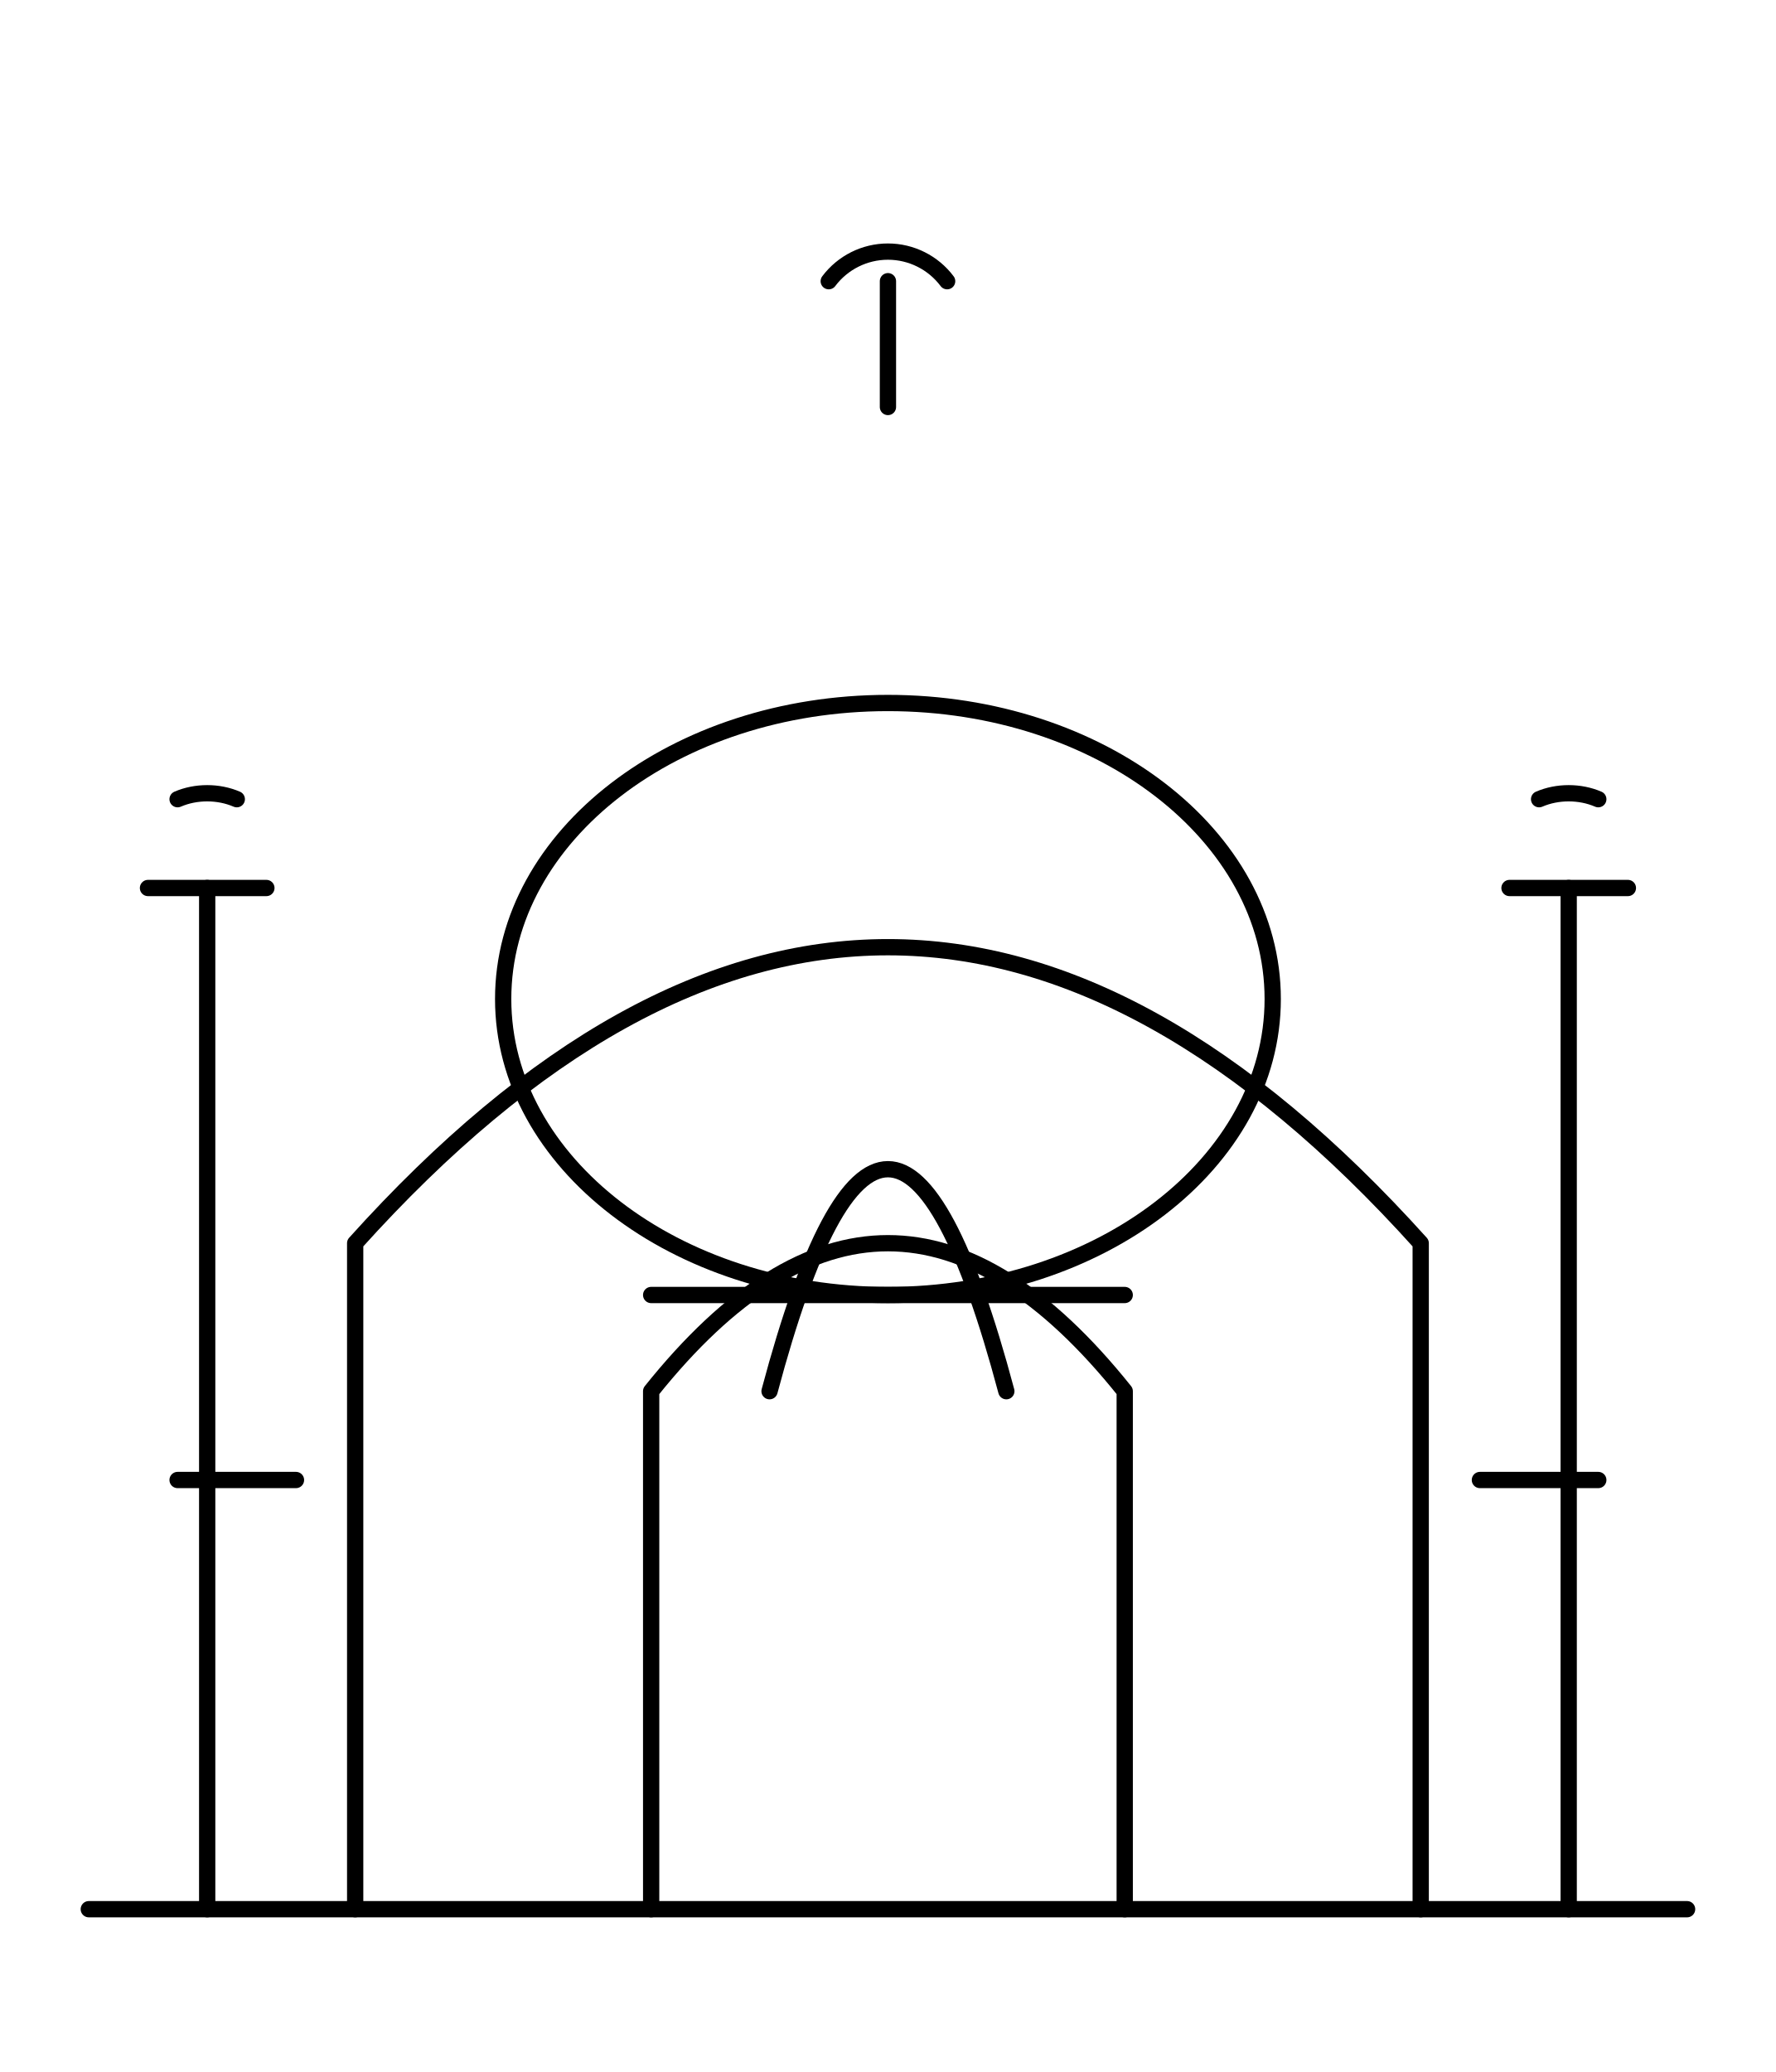
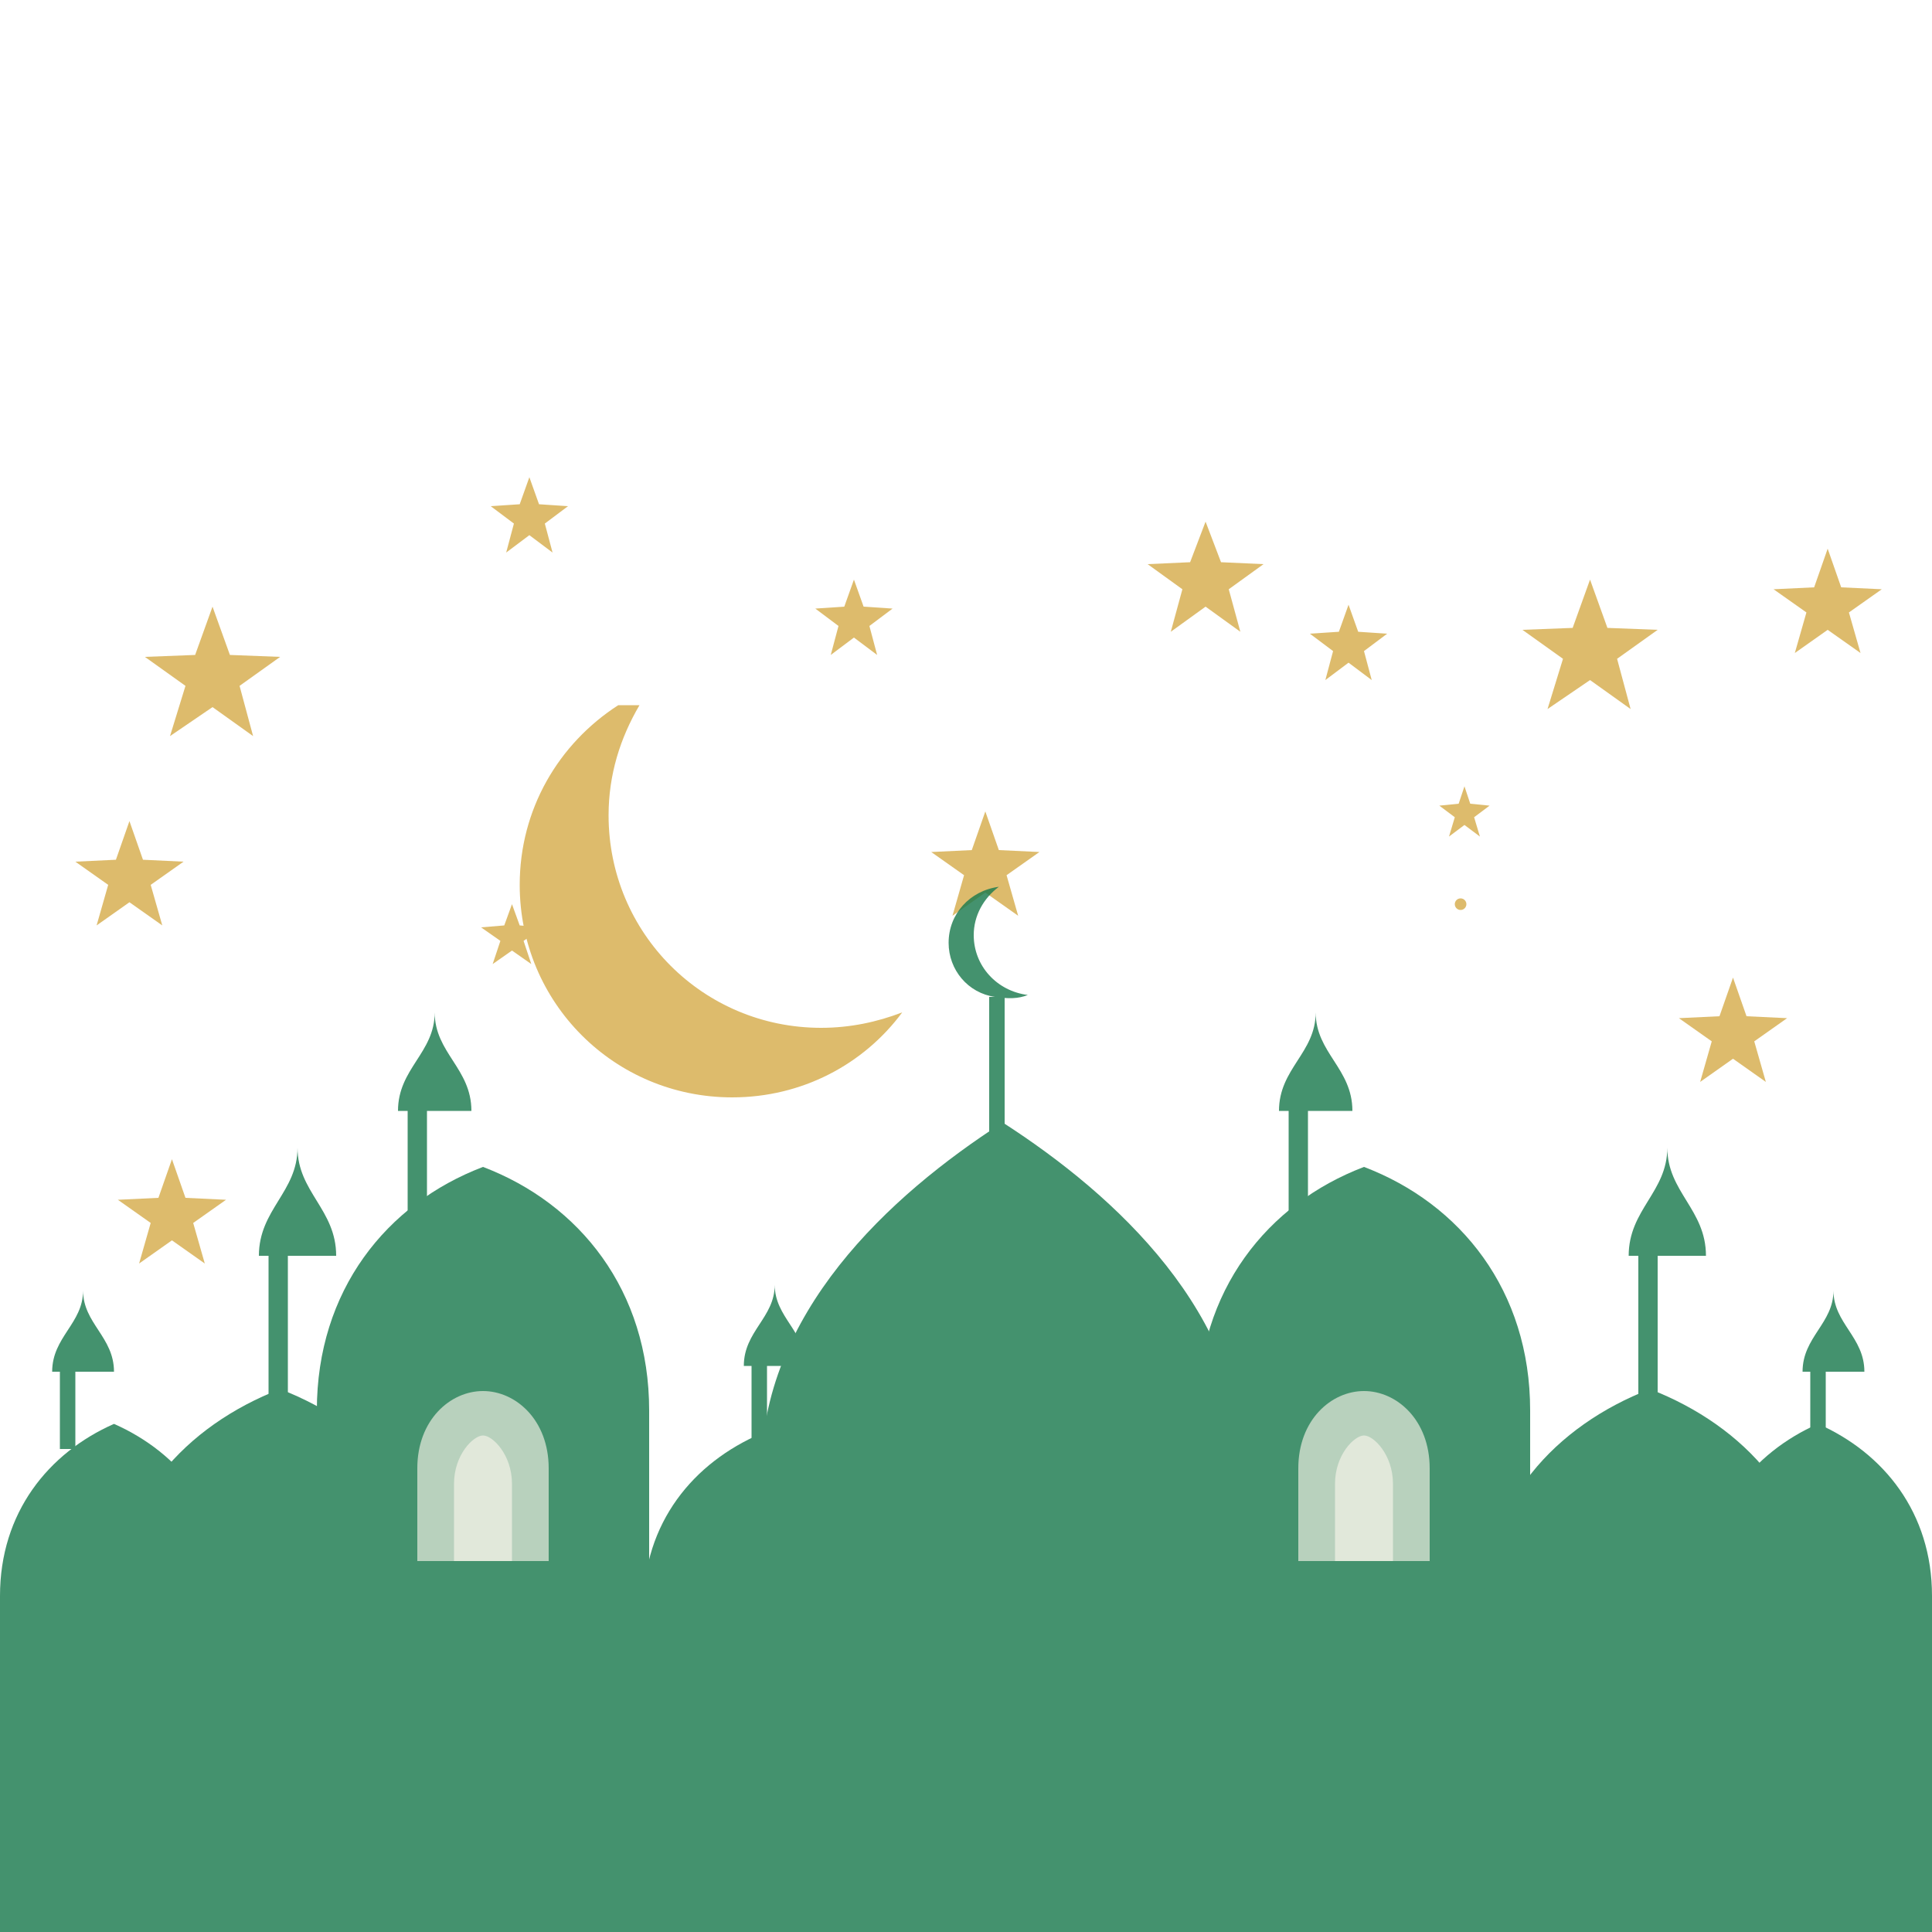
- <svg xmlns="http://www.w3.org/2000/svg" viewBox="0 0 240 280" fill="none">
-   <g stroke="currentColor" stroke-width="2.2" stroke-linecap="round" stroke-linejoin="round">
-     <path d="M12 258 H228" />
-     <path d="M48 258 V168 Q120 88 192 168 V258" />
-     <path d="M88 258 V188 Q120 148 152 188 V258" />
-     <path d="M104 188 Q120 128 136 188" />
-     <path d="M120 95 A52 40 0 0 1 120 175 A52 40 0 0 1 120 95" />
-     <path d="M88 175 H152" />
-     <path d="M120 55 V38" />
-     <path d="M112 38 A10 10 0 0 1 128 38" />
-     <path d="M28 258 V120" />
-     <path d="M20 120 H36" />
-     <path d="M24 108 A8 6 0 0 1 32 108" />
-     <path d="M212 258 V120" />
-     <path d="M204 120 H220" />
-     <path d="M208 108 A8 6 0 0 1 216 108" />
-     <path d="M24 200 H40" />
-     <path d="M200 200 H216" />
+ <svg xmlns="http://www.w3.org/2000/svg" viewBox="0 0 1000 1000">
+   <g fill="#D4A843" opacity="0.78">
+     <path d="M320 365c-31 20-51 54-51 93 0 61 49 110 110 110 36 0 68-17 88-44-13 5-27 8-42 8-61 0-110-49-110-110 0-21 6-40 16-57z" />
+     <path d="M110 314l9 25 26 1-21 15 7 26-21-15-22 15 8-26-21-15 26-1z" />
+     <path d="M823 300l9 25 26 1-21 15 7 26-21-15-22 15 8-26-21-15 26-1z" />
+     <path d="M67 425l7 20 21 1-17 12 6 21-17-12-17 12 6-21-17-12 21-1z" />
+     <path d="M510 420l7 20 21 1-17 12 6 21-17-12-17 12 6-21-17-12 21-1z" />
+     <path d="M897 506l7 20 21 1-17 12 6 21-17-12-17 12 6-21-17-12 21-1z" />
+     <path d="M624 270l8 21 22 1-18 13 6 22-18-13-18 13 6-22-18-13 22-1z" />
+     <path d="M442 300l5 14 15 1-12 9 4 15-12-9-12 9 4-15-12-9 15-1z" />
+     <path d="M698 313l5 14 15 1-12 9 4 15-12-9-12 9 4-15-12-9 15-1z" />
+     <path d="M274 247l5 14 15 1-12 9 4 15-12-9-12 9 4-15-12-9 15-1z" />
+     <path d="M946 284l7 20 21 1-17 12 6 21-17-12-17 12 6-21-17-12 21-1z" />
+     <path d="M379 528l5 14 15 1-12 9 4 15-12-9-12 9 4-15-12-9 15-1z" />
+     <path d="M265 468l4 11 12 1-10 7 4 12-10-7-10 7 4-12-10-7 12-1z" />
+     <path d="M758 407l3 9 10 1-8 6 3 10-8-6-8 6 3-10-8-6 10-1z" />
+     <circle cx="756" cy="468" r="3" />
+     <path d="M89 600l7 20 21 1-17 12 6 21-17-12-17 12 6-21-17-12 21-1z" />
+   </g>
+   <g fill="#1B7A4E" opacity="0.82">
+     <path d="M0 1000V826c0-43 25-74 59-89 34 15 59 46 59 89v174z" />
+     <path d="M31 750v-42h8v42z" />
+     <path d="M27 710c0-18 16-25 16-42 0 17 16 24 16 42z" />
+     <path d="M59 1000V834c0-56 37-96 86-115 49 19 86 59 86 115v166z" />
+     <path d="M139 724v-76h10v76z" />
+     <path d="M134 650c0-24 20-33 20-56 0 23 20 32 20 56z" />
+     <path d="M164 1000V730c0-62 36-107 86-126 50 19 86 64 86 126v270z" />
+     <path d="M211 640v-67h10v67z" />
+     <path d="M206 575c0-22 19-30 19-51 0 21 19 29 19 51z" />
+     <path d="M202 1000V782h92v218z" />
+     <path fill="#F7F2E6" opacity="0.64" d="M216 760c0-25 17-40 34-40s34 15 34 40v48h-68z" />
+     <path fill="#F7F2E6" opacity="0.64" d="M235 768c0-15 10-25 15-25s15 10 15 25v40h-30z" />
+     <path d="M333 1000V832c0-44 26-75 61-90 35 15 61 46 61 90v168z" />
+     <path d="M389 752v-47h8v47z" />
+     <path d="M385 707c0-18 16-25 16-42 0 17 16 24 16 42z" />
+     <path d="M394 1000V762c0-82 66-143 125-181 59 38 125 99 125 181v238z" />
+     <path d="M512 602v-86h8v86z" />
+     <path d="M515 516c-14-2-24-14-24-28 0-15 11-27 26-29-8 6-13 15-13 25 0 16 12 29 28 31-5 2-10 2-17 1z" />
+     <path d="M500 650c0-28 19-46 19-72 0 26 19 44 19 72z" />
+     <path d="M620 1000V730c0-62 36-107 86-126 50 19 86 64 86 126v270z" />
+     <path d="M667 640v-67h10v67z" />
+     <path d="M662 575c0-22 19-30 19-51 0 21 19 29 19 51z" />
+     <path d="M658 1000V782h92v218z" />
+     <path fill="#F7F2E6" opacity="0.64" d="M672 760c0-25 17-40 34-40s34 15 34 40v48h-68z" />
+     <path fill="#F7F2E6" opacity="0.64" d="M691 768c0-15 10-25 15-25s15 10 15 25v40h-30z" />
+     <path d="M768 1000V834c0-56 37-96 86-115 49 19 86 59 86 115v166z" />
+     <path d="M848 724v-76h10v76z" />
+     <path d="M843 650c0-24 20-33 20-56 0 23 20 32 20 56z" />
+     <path d="M882 1000V826c0-43 25-74 59-89 34 15 59 46 59 89v174z" />
+     <path d="M937 750v-42h8v42z" />
+     <path d="M933 710c0-18 16-25 16-42 0 17 16 24 16 42z" />
+     <rect x="0" y="845" width="1000" height="155" />
  </g>
</svg>
